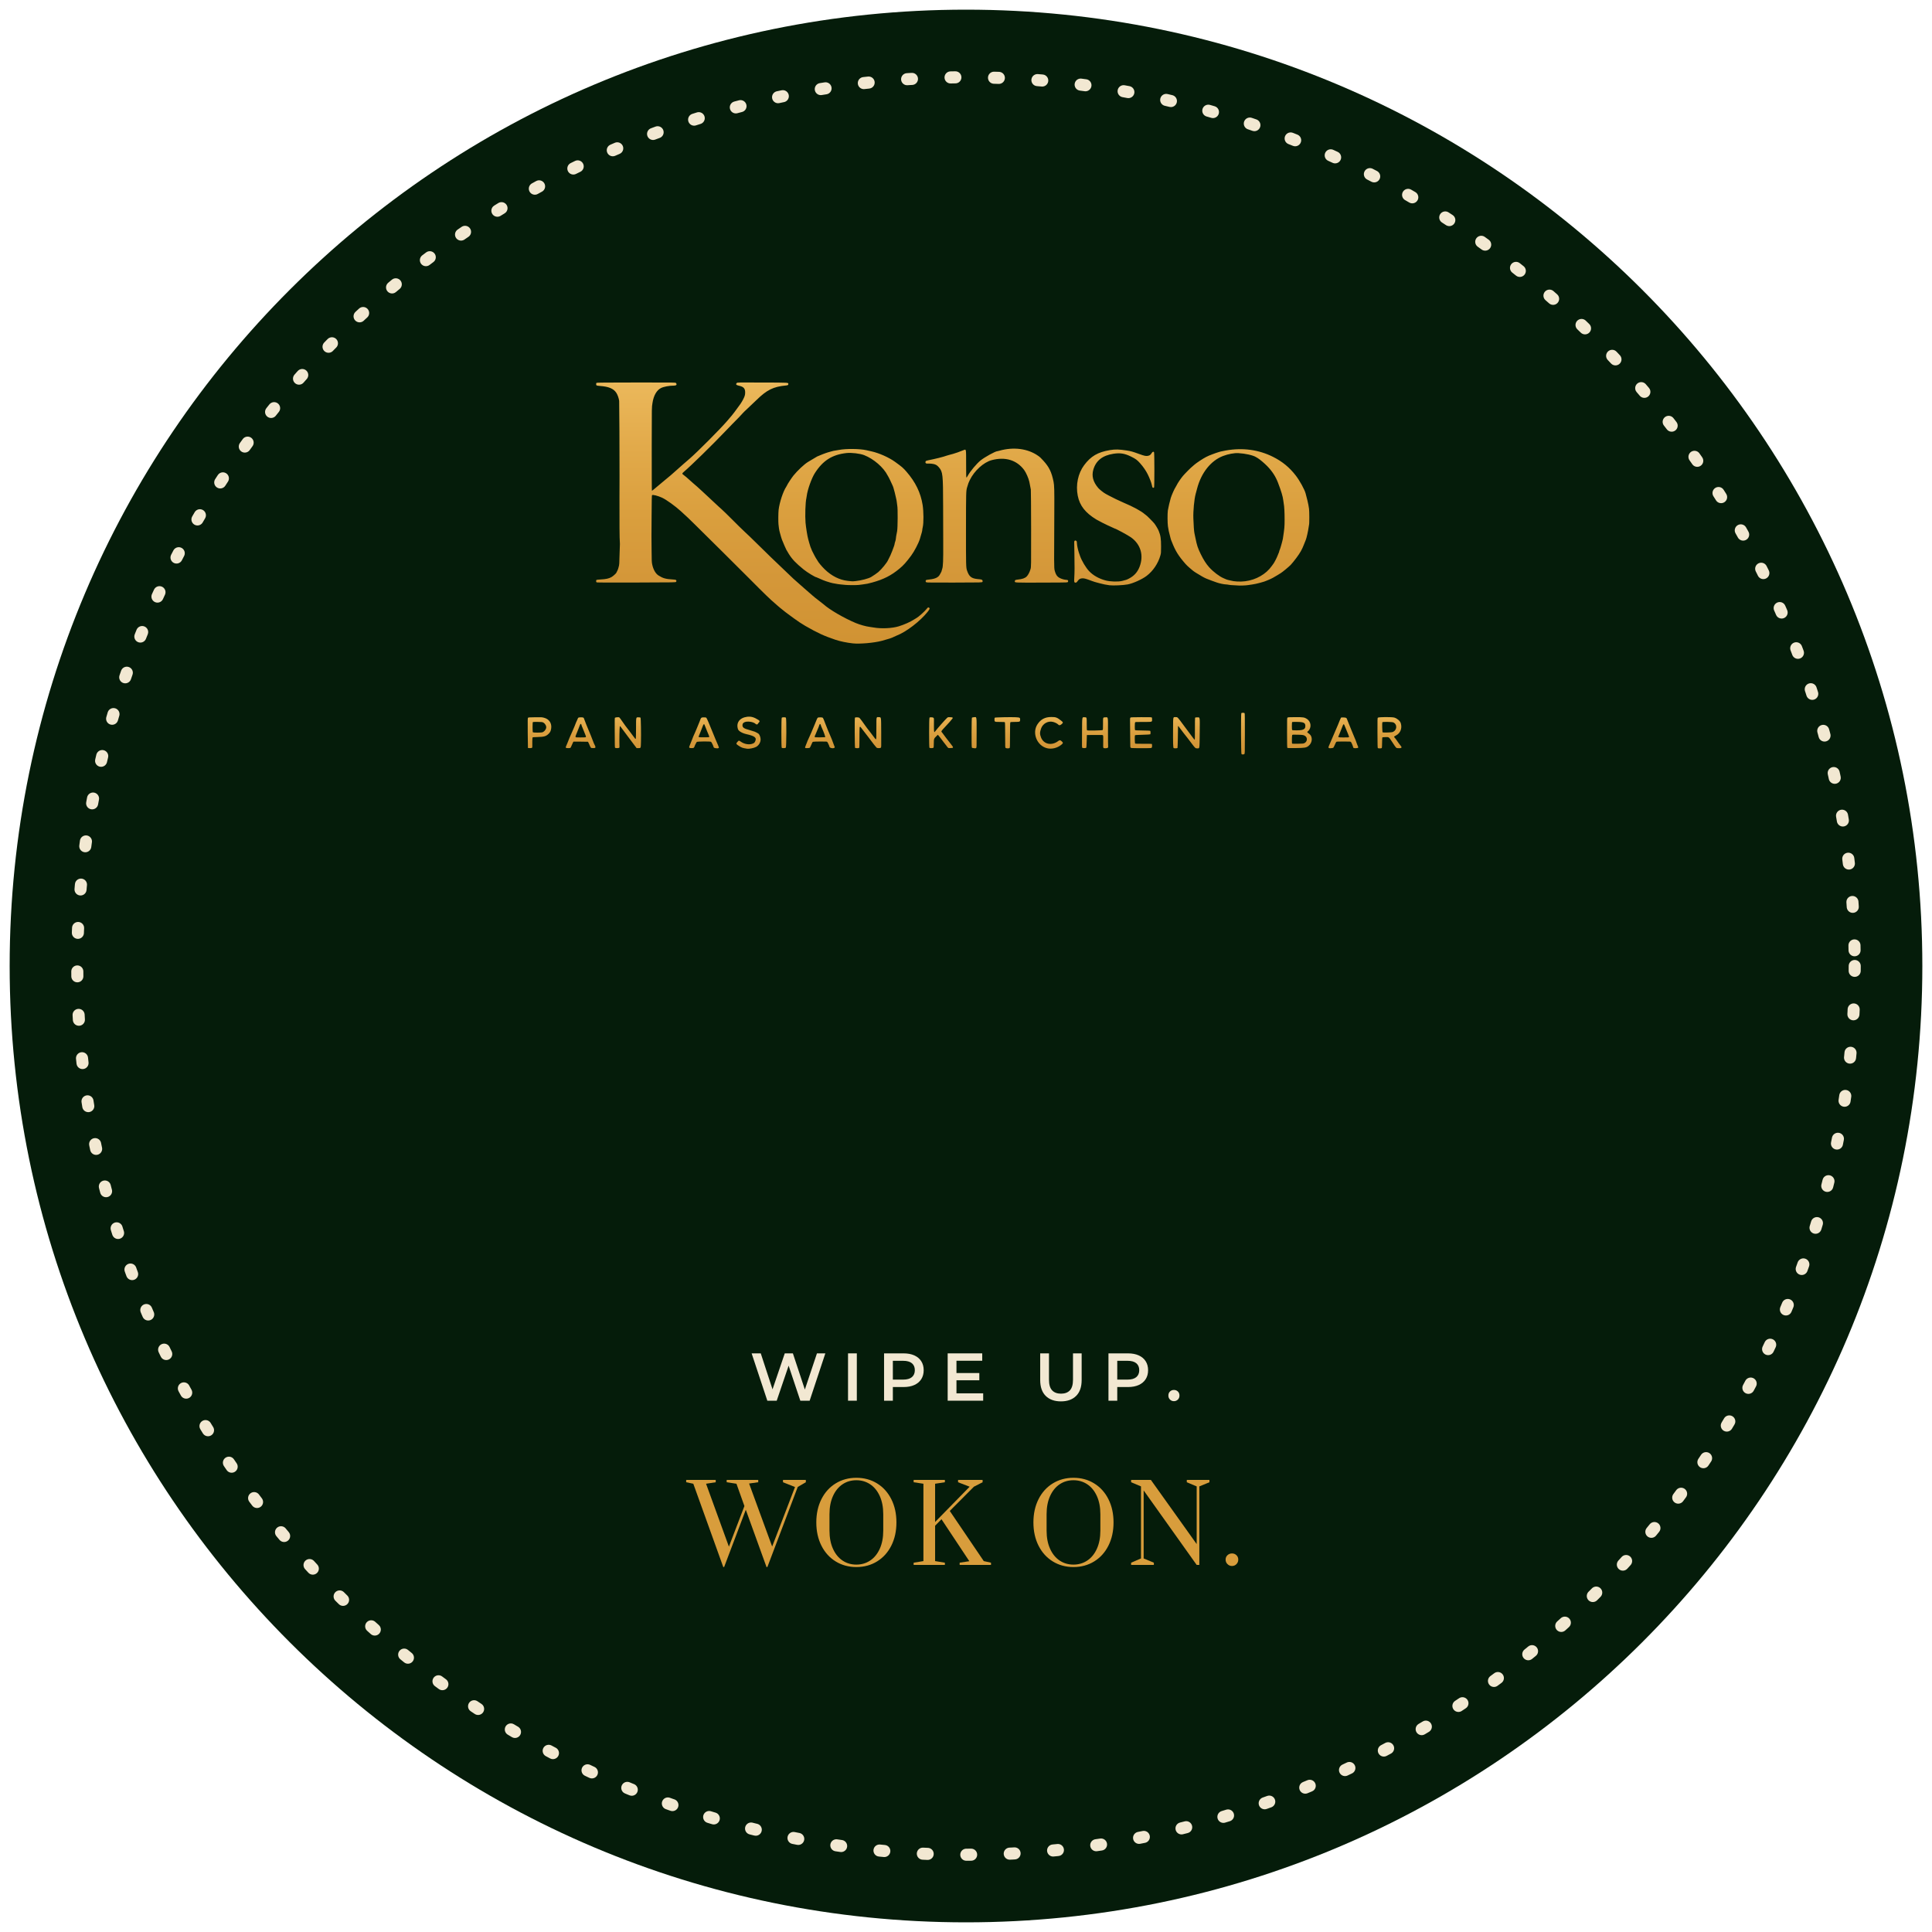
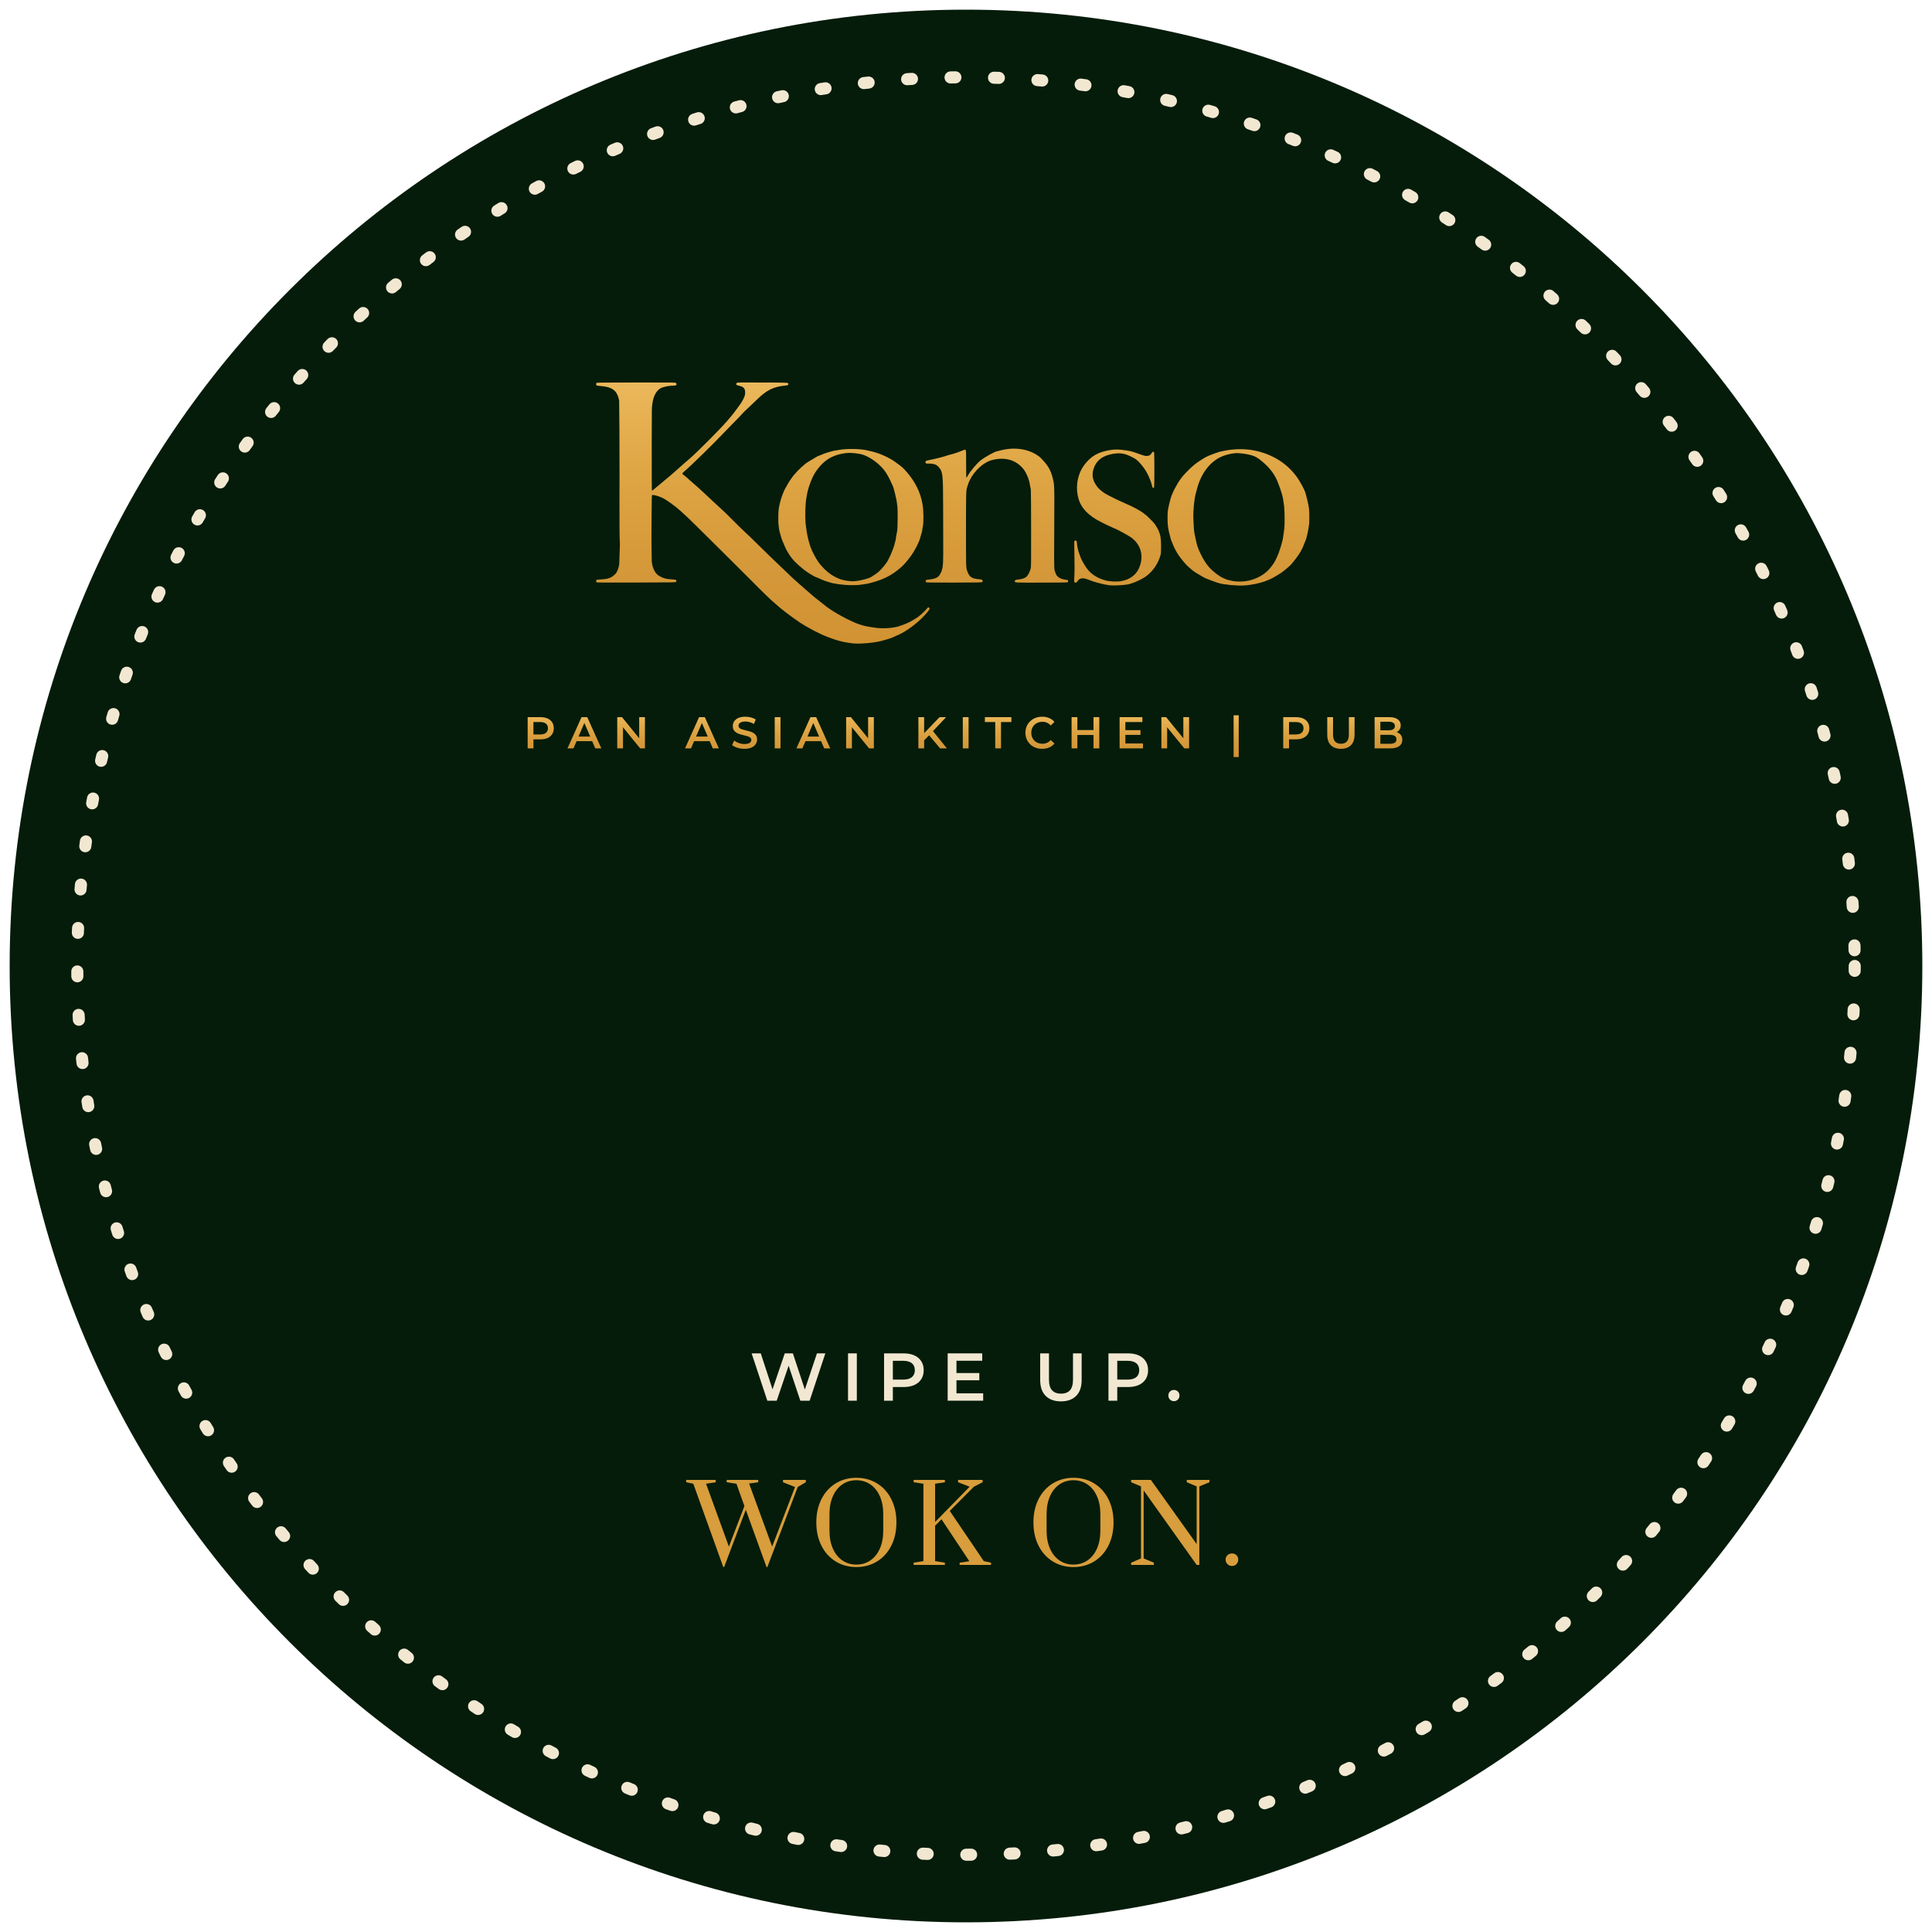
<svg xmlns="http://www.w3.org/2000/svg" viewBox="0 0 400 400">
  <circle cx="200" cy="200" r="198" fill="#051C0A" />
  <circle cx="200" cy="200" r="184" fill="none" stroke="#F2E8D2" stroke-width="2.5" stroke-dasharray="1 8" stroke-linecap="round" />
  <svg x="100.00" y="70.00" width="200.00" height="93.68" viewBox="0 0 950.0 445.0">
    <defs>
      <linearGradient id="konsoFoil" x1="0" y1="0" x2="0" y2="1">
        <stop offset="0" stop-color="#EBB85B" />
        <stop offset=".25" stop-color="#E2AA4A" />
        <stop offset=".5" stop-color="#DA9F3E" />
        <stop offset=".75" stop-color="#D49739" />
        <stop offset="1" stop-color="#D19333" />
      </linearGradient>
    </defs>
    <path transform="translate(95.0 30.0)" fill="url(#konsoFoil)" fill-rule="evenodd" d="M268.75 270.24 C262.92 269.63 256.16 268.23 251.43 266.63 C240.30 262.87 234.21 260.07 222.00 253.07 C218.72 251.19 214.41 248.34 211.02 245.82 C209.59 244.75 207.55 243.26 206.49 242.50 C204.03 240.75 200.64 238.15 199.48 237.12 C198.99 236.69 197.98 235.88 197.23 235.33 C196.49 234.77 195.37 233.83 194.76 233.22 C194.14 232.62 193.01 231.62 192.24 231.00 C188.63 228.09 180.80 220.53 168.58 208.16 C164.50 204.03 143.81 183.41 140.75 180.42 C135.58 175.37 119.15 159.11 113.14 153.10 C108.88 148.83 104.75 144.92 99.62 140.29 C93.80 135.02 85.47 129.03 81.12 126.98 C77.21 125.14 71.88 123.77 71.20 124.45 C70.98 124.67 70.88 129.57 70.80 144.19 C70.75 154.88 70.69 164.07 70.67 164.62 C70.66 165.18 70.67 167.65 70.71 170.12 C70.74 172.60 70.78 176.59 70.79 179.00 C70.84 188.48 70.92 190.38 71.36 192.47 C72.44 197.65 74.72 201.64 77.62 203.48 C81.96 206.22 84.67 206.97 91.69 207.39 C94.17 207.54 94.55 207.62 94.88 208.08 C95.36 208.77 95.35 209.08 94.81 209.73 C94.38 210.27 94.38 210.27 55.80 210.39 C29.46 210.46 17.06 210.42 16.73 210.24 C16.08 209.89 16.05 208.12 16.69 207.79 C16.93 207.67 18.59 207.49 20.38 207.39 C26.01 207.09 28.76 206.50 31.35 205.02 C32.88 204.14 35.59 201.74 36.11 200.80 C37.17 198.87 38.00 196.88 38.22 195.70 C38.35 194.97 38.60 194.04 38.76 193.62 C38.96 193.13 39.10 190.63 39.16 186.38 C39.21 182.80 39.37 178.12 39.51 175.97 C39.65 173.65 39.67 171.36 39.54 170.34 C39.26 168.08 39.12 151.52 39.19 127.25 C39.22 116.46 39.25 107.23 39.25 106.75 C39.30 85.97 39.05 32.92 38.90 31.75 C38.54 29.05 37.31 25.60 36.01 23.69 C33.28 19.63 28.58 17.69 19.96 17.06 C18.22 16.93 16.88 16.71 16.64 16.52 C16.14 16.10 16.12 14.42 16.62 14.00 C16.91 13.77 25.52 13.69 55.64 13.66 C94.29 13.62 94.29 13.62 94.77 14.22 C96.00 15.73 95.16 16.75 92.67 16.75 C88.03 16.76 82.76 17.75 79.98 19.14 C75.75 21.26 72.73 26.60 71.65 33.88 C70.92 38.81 70.97 35.84 70.92 75.75 C70.88 103.76 70.96 120.04 71.12 120.20 C71.17 120.25 72.05 119.58 73.06 118.71 C75.71 116.44 81.45 111.63 83.62 109.88 C88.21 106.16 91.39 103.44 94.75 100.37 C96.74 98.55 100.18 95.49 102.40 93.59 C104.61 91.68 107.25 89.40 108.27 88.52 C115.77 82.04 137.95 59.76 144.78 51.86 C149.53 46.37 150.24 45.51 152.51 42.48 C158.08 35.07 159.03 33.67 160.70 30.51 C162.37 27.33 162.79 25.95 162.81 23.50 C162.84 19.56 161.27 17.81 156.78 16.85 C153.94 16.24 153.29 15.44 154.57 14.16 C155.14 13.59 155.14 13.59 179.75 13.68 C206.85 13.78 205.25 13.68 205.25 15.28 C205.25 16.17 204.78 16.42 202.74 16.62 C190.52 17.80 184.19 20.92 174.14 30.73 C171.65 33.15 167.57 37.03 165.06 39.35 C162.55 41.68 160.50 43.68 160.50 43.79 C160.50 43.99 154.31 50.43 150.22 54.48 C149.17 55.52 146.07 58.74 143.32 61.62 C130.79 74.79 109.59 95.51 102.43 101.59 C100.67 103.09 100.64 103.50 102.25 104.58 C103.40 105.35 105.48 107.14 111.46 112.53 C112.74 113.68 114.66 115.34 115.71 116.21 C116.76 117.08 118.81 118.94 120.25 120.35 C121.69 121.76 123.83 123.74 125.00 124.76 C126.17 125.78 128.98 128.41 131.25 130.60 C133.52 132.79 136.12 135.21 137.04 135.98 C139.51 138.05 147.39 145.63 151.25 149.63 C153.11 151.56 155.64 154.09 156.88 155.24 C158.11 156.40 160.70 158.88 162.62 160.76 C164.55 162.63 166.57 164.53 167.12 164.98 C167.68 165.43 172.91 170.54 178.75 176.34 C184.60 182.13 191.80 189.12 194.75 191.85 C197.71 194.59 201.71 198.42 203.64 200.35 C207.24 203.95 213.52 209.74 215.99 211.74 C216.75 212.35 218.67 214.04 220.25 215.50 C221.83 216.96 224.08 218.93 225.25 219.88 C226.42 220.83 228.19 222.36 229.19 223.29 C230.19 224.21 232.78 226.29 234.94 227.91 C237.11 229.53 239.38 231.31 240.00 231.87 C245.76 237.08 260.12 245.43 271.46 250.17 C275.61 251.90 281.47 253.54 285.12 254.00 C286.23 254.14 288.06 254.42 289.21 254.62 C296.83 255.96 307.33 255.46 313.88 253.45 C319.27 251.79 325.28 249.12 328.88 246.77 C329.84 246.14 330.99 245.44 331.44 245.21 C333.28 244.26 339.45 238.70 341.26 236.37 C342.46 234.81 342.86 234.60 343.66 235.13 C344.65 235.77 344.40 236.51 342.23 239.25 C334.96 248.44 321.11 259.05 311.74 262.60 C310.85 262.93 309.61 263.49 308.99 263.85 C307.22 264.84 303.52 266.05 297.12 267.74 C289.48 269.76 275.75 270.96 268.75 270.24 Z M646.75 213.25 C645.99 213.14 644.19 213.03 642.75 213.02 C641.31 213.00 639.39 212.82 638.50 212.62 C637.61 212.43 636.31 212.26 635.62 212.25 C633.80 212.23 628.94 211.20 626.50 210.31 C625.33 209.89 622.97 209.04 621.25 208.42 C616.87 206.86 615.01 206.02 612.08 204.34 C606.88 201.34 604.33 199.71 602.83 198.44 C601.98 197.72 600.41 196.38 599.33 195.47 C598.26 194.55 596.70 193.04 595.87 192.09 C588.84 184.05 585.88 179.25 582.34 170.12 C582.12 169.57 581.80 168.77 581.62 168.34 C581.43 167.90 581.21 167.12 581.12 166.59 C581.03 166.06 580.70 164.72 580.38 163.62 C579.62 161.01 579.09 158.51 578.60 155.12 C578.13 151.91 578.08 142.48 578.51 139.50 C578.85 137.15 580.54 129.96 581.39 127.20 C582.34 124.15 585.03 118.14 586.24 116.39 C586.63 115.82 587.12 114.95 587.33 114.45 C587.96 112.93 591.29 108.01 593.30 105.62 C595.27 103.29 601.06 97.44 602.38 96.47 C602.79 96.16 603.74 95.33 604.50 94.62 C606.23 93.01 613.15 88.43 616.12 86.92 C618.35 85.80 619.59 85.27 622.25 84.29 C623.01 84.02 624.54 83.45 625.65 83.03 C626.77 82.61 628.19 82.15 628.81 82.02 C629.43 81.88 630.21 81.66 630.55 81.53 C630.90 81.40 633.13 80.95 635.52 80.53 C652.16 77.60 667.89 79.72 682.00 86.81 C691.12 91.39 698.09 97.12 704.31 105.15 C708.13 110.08 712.94 118.81 714.00 122.75 C715.39 127.90 716.54 132.66 716.74 134.06 C716.86 134.92 717.14 136.64 717.36 137.88 C717.72 139.92 717.74 152.91 717.38 153.49 C717.33 153.57 717.17 154.59 717.02 155.76 C716.51 159.71 714.90 166.85 714.13 168.59 C713.81 169.30 713.03 171.26 712.38 172.95 C710.43 178.04 708.65 181.16 704.76 186.38 C702.81 188.99 700.35 192.01 699.29 193.09 C697.36 195.07 691.13 200.21 689.50 201.17 C689.02 201.45 687.56 202.36 686.25 203.18 C683.29 205.06 680.15 206.72 677.89 207.62 C676.94 207.99 675.98 208.40 675.77 208.52 C673.96 209.51 664.99 211.91 661.75 212.27 C660.58 212.40 658.78 212.67 657.75 212.87 C655.50 213.30 648.67 213.54 646.75 213.25 Z M521.12 213.08 C518.44 212.75 514.07 211.88 512.03 211.27 C510.71 210.88 509.01 210.43 508.25 210.27 C507.49 210.12 505.36 209.42 503.50 208.73 C498.04 206.69 496.52 206.26 494.77 206.25 C492.64 206.25 491.20 206.94 490.16 208.46 C488.99 210.15 488.58 210.50 487.76 210.50 C486.38 210.50 486.22 209.87 486.49 205.61 C486.82 200.27 486.85 194.64 486.62 182.25 C486.51 176.27 486.42 170.99 486.42 170.53 C486.42 169.16 487.47 168.62 488.50 169.45 C488.98 169.83 489.06 170.18 489.12 172.01 C489.18 174.04 490.16 178.57 491.11 181.25 C491.33 181.87 491.79 183.20 492.14 184.22 C493.72 188.86 497.92 195.89 501.09 199.21 C505.12 203.43 510.73 206.60 517.25 208.33 C521.93 209.58 529.58 209.80 533.62 208.80 C537.49 207.84 537.82 207.73 539.88 206.70 C545.18 204.05 548.57 200.38 550.67 195.00 C555.04 183.80 551.83 172.77 542.21 165.93 C539.24 163.82 527.09 157.25 526.15 157.25 C526.10 157.25 524.52 156.52 522.63 155.63 C520.75 154.73 519.15 154.00 519.07 154.00 C518.77 154.00 509.91 149.45 508.29 148.47 C497.35 141.83 491.83 134.77 489.89 124.96 C487.80 114.37 490.18 103.03 496.18 94.98 C502.79 86.11 509.65 82.11 521.62 80.15 C526.92 79.29 530.44 79.37 538.05 80.53 C542.21 81.17 543.95 81.66 550.24 83.96 C555.79 86.00 557.35 86.28 559.55 85.64 C561.01 85.21 561.62 84.67 562.84 82.75 C563.48 81.74 564.42 81.47 564.92 82.15 C565.38 82.77 565.41 116.49 564.95 116.95 C564.79 117.11 564.40 117.25 564.11 117.25 C563.47 117.25 563.17 116.61 562.74 114.38 C562.32 112.22 560.48 107.46 558.69 103.89 C556.86 100.24 554.31 96.54 551.26 93.12 C548.31 89.81 547.00 88.84 542.38 86.55 C536.12 83.44 531.64 82.72 525.05 83.74 C514.28 85.42 507.88 90.43 505.26 99.25 C503.39 105.56 504.95 111.45 510.12 117.48 C511.35 118.92 515.45 122.16 517.21 123.08 C517.57 123.28 518.94 124.03 520.25 124.75 C523.44 126.51 531.20 130.26 534.76 131.75 C544.33 135.76 552.37 140.12 555.78 143.15 C556.46 143.76 557.10 144.25 557.21 144.25 C557.53 144.25 564.06 150.81 565.22 152.30 C566.53 153.98 568.79 157.78 569.47 159.44 C571.37 164.06 571.86 167.30 571.85 175.12 C571.84 181.18 571.82 181.45 571.15 183.84 C568.96 191.64 563.93 199.09 557.62 203.87 C553.16 207.26 544.30 211.25 539.00 212.25 C534.65 213.07 524.76 213.53 521.12 213.08 Z M261.62 212.74 C260.66 212.64 258.47 212.43 256.75 212.27 C255.03 212.11 252.99 211.81 252.21 211.61 C251.44 211.41 250.54 211.25 250.21 211.25 C249.37 211.25 244.43 209.92 242.38 209.14 C241.41 208.77 240.06 208.27 239.38 208.02 C238.69 207.77 237.03 207.04 235.69 206.41 C234.36 205.77 233.15 205.25 233.00 205.25 C231.79 205.25 223.91 200.47 220.34 197.57 C212.57 191.25 209.08 187.59 205.74 182.25 C203.39 178.49 203.02 177.77 201.48 174.17 C198.80 167.86 198.52 167.15 198.15 165.62 C197.95 164.80 197.44 163.01 197.03 161.65 C196.61 160.28 196.16 158.15 196.02 156.90 C195.88 155.65 195.69 154.01 195.59 153.25 C195.30 150.98 195.38 141.81 195.70 139.00 C196.57 131.57 200.20 120.61 203.29 116.08 C203.68 115.51 204.00 114.94 204.00 114.81 C204.00 114.29 208.49 107.43 210.25 105.25 C214.25 100.31 220.79 94.17 224.49 91.88 C226.91 90.37 232.89 86.81 233.63 86.43 C235.22 85.62 242.73 82.74 244.27 82.36 C245.15 82.14 246.72 81.70 247.75 81.39 C248.78 81.07 250.30 80.73 251.12 80.64 C251.95 80.54 253.69 80.26 255.00 80.00 C261.90 78.64 275.38 78.76 282.00 80.25 C283.31 80.54 285.58 81.05 287.06 81.39 C294.67 83.11 304.26 87.39 310.25 91.73 C317.28 96.83 318.13 97.56 321.47 101.41 C330.35 111.62 335.45 122.13 337.35 134.12 C338.37 140.62 338.44 151.80 337.47 155.88 C337.22 156.97 337.00 158.25 337.00 158.72 C337.00 159.55 336.32 162.08 334.59 167.66 C333.32 171.79 329.08 179.89 326.08 183.91 C321.24 190.43 318.57 193.41 314.59 196.72 C306.51 203.46 298.96 207.30 287.72 210.38 C283.53 211.53 282.47 211.74 278.38 212.27 C277.14 212.42 275.39 212.65 274.50 212.76 C272.55 213.02 264.08 213.00 261.62 212.74 Z M341.00 210.18 C340.28 209.82 340.07 208.85 340.56 208.17 C340.82 207.81 341.56 207.65 344.20 207.37 C349.86 206.78 352.94 205.26 354.38 202.36 C354.80 201.52 355.33 200.54 355.57 200.18 C355.81 199.81 356.00 199.30 356.00 199.04 C356.00 198.78 356.27 197.84 356.60 196.97 C357.44 194.73 357.68 188.80 357.60 172.00 C357.57 164.64 357.53 148.16 357.50 135.38 C357.44 104.02 357.19 101.68 353.43 97.17 C351.47 94.82 349.83 93.97 346.52 93.58 C344.93 93.40 343.16 93.31 342.59 93.40 C340.72 93.67 339.70 92.81 340.24 91.41 C340.49 90.76 340.84 90.57 342.50 90.24 C350.11 88.72 357.61 86.85 360.88 85.65 C361.84 85.30 362.80 85.01 363.02 85.01 C363.24 85.00 365.15 84.49 367.27 83.86 C370.65 82.86 372.65 82.15 377.55 80.21 C380.28 79.13 380.12 78.33 380.12 93.83 C380.12 103.61 380.20 107.11 380.41 107.18 C380.57 107.23 381.18 106.40 381.76 105.33 C384.17 100.93 390.42 93.46 394.37 90.28 C398.42 87.03 408.90 81.25 410.76 81.25 C410.93 81.25 411.81 81.04 412.72 80.78 C426.74 76.80 440.76 78.62 450.88 85.72 C452.79 87.06 453.45 87.68 456.03 90.51 C461.79 96.83 464.17 101.71 466.11 111.25 C466.83 114.78 466.97 120.01 466.85 139.75 C466.54 191.52 466.56 196.15 467.19 198.48 C468.63 203.85 470.32 205.65 475.34 207.15 C476.44 207.48 477.86 207.75 478.50 207.75 C479.13 207.75 479.85 207.90 480.10 208.07 C480.72 208.53 480.55 209.78 479.81 210.14 C479.40 210.35 472.17 210.44 454.22 210.47 C426.96 210.52 428.00 210.58 428.00 209.17 C428.00 208.05 428.50 207.75 430.75 207.51 C435.56 207.00 438.09 206.11 439.80 204.33 C441.18 202.90 442.71 199.92 443.44 197.25 C444.09 194.88 444.09 194.88 444.04 157.62 C444.01 137.14 443.89 119.76 443.77 119.00 C443.53 117.47 442.93 114.36 442.33 111.50 C441.59 107.96 439.06 102.21 437.13 99.62 C429.83 89.89 418.54 86.49 405.27 90.03 C397.30 92.16 388.23 100.41 383.73 109.62 C382.52 112.11 382.31 112.67 381.10 116.73 C380.05 120.28 380.02 121.30 379.99 157.41 C379.95 193.33 380.01 195.54 380.95 198.40 C382.97 204.52 385.27 206.40 391.50 206.99 C395.38 207.35 395.79 207.47 396.20 208.32 C396.47 208.88 396.47 209.12 396.20 209.69 C395.87 210.38 395.87 210.38 368.75 210.43 C347.43 210.48 341.49 210.42 341.00 210.18 Z M654.58 209.13 C665.19 207.80 675.15 202.11 680.65 194.22 C681.19 193.45 681.93 192.44 682.29 191.97 C683.22 190.79 685.85 185.68 686.46 183.88 C686.73 183.05 687.19 181.93 687.48 181.38 C687.77 180.84 688.00 180.16 688.00 179.88 C688.00 179.60 688.28 178.78 688.62 178.05 C689.17 176.88 691.39 168.93 691.65 167.25 C693.22 156.88 693.32 155.76 693.34 148.50 C693.36 141.68 693.01 135.15 692.49 132.75 C692.36 132.13 692.14 130.64 692.01 129.43 C691.62 125.88 690.01 120.50 686.87 112.28 C684.53 106.15 681.26 101.09 676.32 95.98 C673.63 93.20 668.64 88.99 666.85 87.99 C666.32 87.70 665.52 87.23 665.08 86.96 C662.14 85.17 654.57 83.48 647.88 83.13 C643.76 82.91 638.01 83.98 632.90 85.90 C620.88 90.44 611.35 102.38 607.27 118.02 C606.82 119.73 606.19 122.08 605.87 123.25 C604.46 128.34 603.35 140.06 603.60 147.25 C603.84 154.25 604.26 160.00 604.64 161.75 C604.84 162.64 605.27 164.73 605.60 166.38 C607.15 174.03 607.96 176.49 610.87 182.43 C613.63 188.07 616.10 191.95 619.06 195.27 C623.06 199.76 629.13 204.40 633.28 206.13 C634.16 206.50 635.35 207.02 635.92 207.28 C636.50 207.54 637.14 207.75 637.35 207.75 C637.56 207.75 638.72 208.03 639.93 208.37 C643.80 209.46 649.52 209.76 654.58 209.13 Z M271.29 208.99 C276.63 208.47 284.17 206.49 286.75 204.93 C289.08 203.53 292.52 201.16 293.78 200.08 C297.05 197.28 302.40 190.72 303.35 188.32 C303.62 187.66 304.02 186.84 304.26 186.50 C305.44 184.79 309.74 173.85 309.76 172.54 C309.76 172.17 310.04 171.09 310.38 170.12 C310.72 169.16 311.00 167.93 311.00 167.38 C311.00 166.50 311.31 164.66 312.26 159.86 C312.89 156.72 312.99 136.80 312.39 134.79 C312.33 134.56 312.15 133.21 312.00 131.79 C311.84 130.37 311.60 128.90 311.46 128.54 C311.31 128.17 311.11 127.26 311.01 126.50 C310.90 125.74 310.40 123.61 309.89 121.75 C309.38 119.89 308.80 117.80 308.61 117.09 C308.42 116.38 307.82 114.90 307.26 113.81 C306.71 112.71 305.86 110.88 305.38 109.75 C304.89 108.62 304.29 107.40 304.03 107.04 C303.77 106.67 303.27 105.78 302.90 105.06 C298.93 97.18 289.18 88.74 279.83 85.10 C275.72 83.51 267.39 82.52 262.50 83.05 C248.49 84.56 239.28 90.39 231.38 102.74 C228.13 107.81 224.10 119.14 223.36 125.28 C223.27 126.02 223.11 127.02 222.99 127.50 C222.07 131.29 221.62 144.77 222.19 151.50 C222.58 156.11 224.04 165.08 224.83 167.79 C225.17 168.94 225.61 170.55 225.82 171.38 C226.42 173.76 227.46 176.70 228.57 179.12 C229.66 181.51 232.56 186.87 233.11 187.50 C233.29 187.71 233.64 188.27 233.88 188.75 C234.78 190.53 238.08 194.51 241.06 197.40 C247.79 203.93 255.63 207.87 263.62 208.74 C265.00 208.89 266.46 209.05 266.88 209.09 C268.35 209.26 268.73 209.25 271.29 208.99 Z" />
-     <path transform="translate(30.0 365.0)" fill="url(#konsoFoil)" fill-rule="evenodd" d="M715.93 44.06 C715.43 43.51 715.30 4.42 715.79 3.82 C716.17 3.37 718.60 3.40 718.99 3.86 C719.22 4.14 719.29 8.89 719.27 23.93 C719.25 43.62 719.25 43.62 718.72 44.06 C718.03 44.64 716.45 44.64 715.93 44.06 Z M229.75 38.84 C225.01 38.09 224.52 37.91 221.31 35.84 C218.78 34.21 218.67 33.75 220.37 31.94 C221.61 30.62 221.69 30.61 223.50 31.89 C227.17 34.49 232.17 35.24 235.54 33.70 C236.73 33.15 237.01 32.88 237.59 31.73 C239.43 28.04 237.47 26.40 229.00 24.50 C224.92 23.59 221.37 21.50 220.76 19.65 C218.69 13.38 222.35 8.37 229.68 7.44 C233.55 6.95 236.48 7.77 240.94 10.58 C242.20 11.38 242.32 12.11 241.35 13.02 C240.99 13.35 240.54 13.93 240.34 14.31 C239.88 15.21 238.89 15.23 237.99 14.36 C235.94 12.40 230.08 11.50 227.32 12.72 C225.75 13.42 225.21 14.18 225.16 15.77 C225.10 17.94 226.74 19.10 231.75 20.38 C233.19 20.76 234.68 21.21 235.05 21.40 C235.42 21.59 235.91 21.75 236.14 21.75 C236.84 21.75 240.59 23.64 241.19 24.29 C242.13 25.33 243.00 27.90 243.00 29.67 C243.00 32.60 241.18 35.64 238.59 37.05 C236.54 38.17 231.69 39.15 229.75 38.84 Z M524.75 38.37 C514.78 35.92 509.70 23.39 515.24 14.89 C518.50 9.89 522.70 7.66 528.88 7.65 C533.43 7.64 534.48 8.03 538.69 11.32 C540.65 12.86 540.69 13.30 539.02 14.71 C537.55 15.95 536.63 16.06 535.74 15.11 C534.78 14.10 532.70 13.03 530.62 12.48 C525.82 11.23 520.66 14.01 518.91 18.79 C517.52 22.62 517.49 24.49 518.80 27.80 C521.47 34.57 529.39 36.15 535.79 31.21 C537.06 30.22 537.79 30.29 539.13 31.53 C540.68 32.96 540.62 33.43 538.70 34.98 C534.76 38.17 529.32 39.49 524.75 38.37 Z M198.75 38.31 C197.67 38.22 196.75 37.70 196.75 37.18 C196.75 36.48 194.84 32.50 194.29 32.06 C193.61 31.51 180.69 31.62 180.18 32.19 C179.73 32.69 178.00 36.22 178.00 36.65 C178.00 36.80 177.77 37.23 177.48 37.59 C177.01 38.19 176.81 38.25 175.16 38.25 C172.63 38.25 172.28 37.78 173.25 35.69 C173.52 35.11 174.37 32.99 175.13 31.00 C176.55 27.25 176.86 26.52 178.96 21.88 C179.64 20.36 180.61 18.06 181.11 16.75 C181.61 15.44 182.46 13.34 183.01 12.09 C183.55 10.83 184.00 9.67 184.00 9.51 C184.00 9.36 184.28 8.95 184.61 8.61 C185.16 8.07 185.44 8.00 187.19 8.00 C188.38 8.00 189.31 8.12 189.56 8.31 C190.03 8.67 192.63 14.60 195.24 21.25 C196.24 23.79 197.76 27.51 198.63 29.50 C201.27 35.60 202.00 37.38 202.00 37.69 C202.00 38.09 201.16 38.51 200.45 38.46 C200.14 38.43 199.37 38.37 198.75 38.31 Z M337.50 38.30 C336.74 38.26 336.02 38.12 335.89 37.99 C335.52 37.62 335.41 8.79 335.77 8.35 C336.30 7.72 339.66 7.88 340.28 8.56 C341.33 9.72 343.18 12.21 345.28 15.25 C346.55 17.09 348.40 19.54 351.13 23.00 C352.96 25.32 354.85 27.82 355.63 28.94 C355.85 29.25 356.19 29.50 356.39 29.50 C356.82 29.50 356.83 29.18 356.86 17.04 C356.88 7.09 356.73 7.63 359.32 7.81 C361.69 7.97 361.50 6.72 361.61 23.08 C361.70 37.51 361.70 37.51 361.17 37.88 C360.39 38.42 357.70 38.38 357.04 37.81 C356.41 37.27 353.44 33.45 348.35 26.63 C347.43 25.39 345.64 23.08 344.38 21.50 C343.12 19.92 341.89 18.32 341.64 17.94 C341.07 17.07 340.60 17.06 340.39 17.92 C340.29 18.29 340.22 22.89 340.22 28.15 C340.22 35.26 340.14 37.77 339.92 37.94 C339.45 38.31 338.97 38.38 337.50 38.30 Z M452.55 38.27 C451.56 38.18 450.89 37.99 450.74 37.75 C450.32 37.08 450.43 8.62 450.85 8.27 C451.05 8.11 451.99 7.91 452.95 7.83 C455.64 7.60 455.45 6.37 455.45 23.31 C455.46 37.75 455.46 37.75 454.92 38.13 C454.63 38.33 454.33 38.48 454.26 38.46 C454.18 38.44 453.42 38.36 452.55 38.27 Z M484.06 38.11 C483.50 37.72 483.50 37.72 483.50 25.41 C483.50 16.17 483.43 13.03 483.20 12.80 C482.99 12.59 481.59 12.50 478.51 12.50 C473.08 12.50 473.00 12.46 473.00 10.14 C473.00 9.18 473.12 8.46 473.31 8.31 C473.73 7.97 489.48 7.64 493.89 7.88 C497.96 8.10 498.25 8.26 498.25 10.25 C498.25 12.36 498.05 12.45 493.09 12.48 C489.63 12.50 488.82 12.57 488.59 12.89 C488.39 13.16 488.30 16.82 488.29 25.57 C488.27 36.92 488.23 37.89 487.84 38.18 C487.22 38.63 484.73 38.59 484.06 38.11 Z M580.27 38.02 C579.86 37.61 579.84 37.11 579.95 31.96 C580.03 27.93 579.98 26.19 579.77 25.79 C579.48 25.24 579.48 25.24 571.68 25.31 L563.88 25.38 L563.70 31.46 C563.59 35.52 563.43 37.66 563.23 37.90 C562.88 38.32 560.22 38.38 559.47 37.98 C558.98 37.72 558.98 37.50 559.10 23.19 C559.24 6.58 559.04 7.88 561.53 7.88 C563.79 7.88 563.75 7.76 563.75 14.64 C563.75 19.55 563.81 20.49 564.13 20.76 C564.62 21.16 578.93 20.87 579.43 20.45 C579.67 20.25 579.75 18.76 579.75 14.38 C579.75 7.68 579.62 8.02 582.12 7.96 C584.87 7.88 584.67 6.73 584.64 22.16 C584.63 29.43 584.69 35.80 584.78 36.32 C585.03 37.81 584.49 38.28 582.41 38.38 C581.04 38.45 580.63 38.38 580.27 38.02 Z M614.27 38.32 C608.37 38.25 607.34 38.19 606.96 37.84 C606.55 37.47 606.51 36.88 606.52 31.40 C606.52 28.09 606.46 21.66 606.38 17.12 C606.25 10.13 606.29 8.80 606.59 8.38 C606.95 7.89 607.30 7.88 617.00 7.82 C623.51 7.78 627.21 7.84 627.52 8.01 C627.92 8.23 628.00 8.55 628.00 9.99 C628.00 12.65 628.53 12.50 619.37 12.50 C611.86 12.50 611.51 12.52 611.26 12.98 C610.95 13.57 610.92 19.98 611.23 20.47 C611.40 20.75 612.86 20.84 618.64 20.91 C623.39 20.98 625.95 21.10 626.17 21.28 C626.60 21.64 626.62 24.35 626.19 24.69 C626.01 24.83 622.79 25.02 618.62 25.12 C613.61 25.24 611.32 25.39 611.19 25.59 C610.82 26.16 610.97 33.41 611.36 33.73 C611.62 33.95 613.84 34.02 619.58 33.98 C623.90 33.96 627.57 34.01 627.72 34.11 C627.88 34.20 628.00 34.97 628.00 35.87 C628.00 38.12 627.82 38.25 624.67 38.25 C623.27 38.26 621.90 38.29 621.62 38.32 C621.35 38.36 618.04 38.36 614.27 38.32 Z M649.21 38.18 C648.68 37.65 648.54 33.06 648.64 19.38 C648.73 6.77 648.51 7.75 651.19 7.75 C653.18 7.75 652.77 7.32 659.10 15.88 C668.03 27.94 669.60 30.00 669.89 30.00 C670.10 30.00 670.17 27.31 670.14 19.56 C670.12 13.82 670.19 8.87 670.29 8.56 C670.47 8.05 670.64 8.00 672.35 8.00 C675.24 8.00 675.02 6.65 674.85 23.37 C674.68 39.70 674.87 38.50 672.40 38.50 C670.70 38.50 670.45 38.30 667.71 34.69 C666.43 33.00 664.23 30.11 662.82 28.25 C661.41 26.39 659.68 24.20 658.98 23.38 C658.28 22.55 656.92 20.75 655.97 19.38 C654.26 16.93 653.49 16.13 653.51 16.80 C653.58 20.32 653.18 37.92 653.02 38.08 C652.58 38.52 649.63 38.59 649.21 38.18 Z M801.93 38.22 C801.35 37.89 801.39 37.17 802.09 35.65 C802.41 34.95 802.93 33.76 803.24 33.00 C803.55 32.24 803.95 31.29 804.13 30.88 C806.57 25.39 809.99 17.45 810.75 15.50 C812.10 12.05 813.55 8.61 813.79 8.33 C813.98 8.10 814.69 8.03 816.27 8.09 C818.63 8.17 819.32 8.48 819.64 9.60 C819.73 9.89 820.36 11.47 821.04 13.12 C823.10 18.08 823.18 18.27 824.34 21.27 C824.96 22.85 825.99 25.33 826.63 26.77 C827.28 28.20 828.01 29.94 828.25 30.62 C829.66 34.64 829.98 35.48 830.34 36.19 C830.92 37.30 830.87 37.97 830.19 38.10 C827.63 38.62 825.75 38.32 825.75 37.38 C825.75 36.77 824.23 33.04 823.71 32.39 C823.21 31.75 823.21 31.75 816.40 31.75 C811.32 31.75 809.50 31.83 809.22 32.06 C809.01 32.23 808.35 33.53 807.76 34.93 C807.16 36.34 806.49 37.65 806.27 37.84 C805.78 38.27 802.53 38.55 801.93 38.22 Z M850.01 38.14 C849.78 37.86 849.70 34.20 849.67 23.27 C849.64 9.70 849.66 8.73 850.08 8.32 C850.81 7.58 864.16 7.51 866.34 8.24 C869.30 9.22 871.95 11.57 872.61 13.80 C874.13 18.89 872.20 23.63 867.70 25.90 C865.89 26.81 865.69 27.14 866.52 27.89 C866.81 28.15 867.35 28.82 867.73 29.37 C869.88 32.52 871.67 34.99 872.41 35.81 C874.11 37.71 873.42 38.53 870.29 38.32 C867.86 38.15 868.36 38.63 864.58 32.88 C860.76 27.06 861.15 27.36 857.60 27.42 C855.99 27.45 854.58 27.57 854.47 27.68 C854.35 27.80 854.24 30.08 854.22 32.76 C854.21 35.44 854.09 37.82 853.96 38.06 C853.66 38.64 850.48 38.70 850.01 38.14 Z M14.17 38.06 C14.11 37.96 14.01 31.33 13.97 23.32 C13.88 10.31 13.92 8.73 14.27 8.37 C14.61 8.04 15.65 7.96 21.27 7.89 C27.69 7.81 27.94 7.83 30.20 8.44 C35.16 9.79 37.81 13.92 37.01 19.07 C36.64 21.44 36.06 22.64 34.60 24.08 C32.02 26.62 30.10 27.20 23.77 27.34 C20.06 27.42 18.89 27.52 18.72 27.78 C18.51 28.11 18.35 33.90 18.48 36.32 C18.57 38.02 18.29 38.25 16.11 38.25 C15.10 38.25 14.23 38.17 14.17 38.06 Z M51.50 37.75 C51.30 37.37 51.35 37.02 51.76 36.19 C52.05 35.60 52.50 34.56 52.75 33.88 C53.65 31.37 56.32 25.05 57.76 22.00 C58.57 20.28 59.56 17.98 59.97 16.88 C60.95 14.27 62.22 11.23 62.47 10.89 C62.57 10.74 62.86 10.10 63.10 9.45 C63.60 8.09 63.72 8.04 66.30 7.96 C68.20 7.90 69.25 8.29 69.25 9.05 C69.25 9.41 73.33 19.60 74.69 22.63 C75.37 24.14 76.07 25.83 76.24 26.38 C76.65 27.62 78.69 32.89 78.99 33.46 C81.26 37.77 81.17 38.30 78.17 38.20 C75.83 38.11 76.13 38.43 74.36 34.25 C73.86 33.08 73.36 32.07 73.25 32.00 C73.14 31.93 69.87 31.88 65.98 31.88 L58.92 31.88 L58.39 32.88 C58.09 33.43 57.48 34.80 57.03 35.92 C56.09 38.25 56.09 38.25 53.61 38.25 C52.03 38.25 51.73 38.18 51.50 37.75 Z M100.00 38.00 C99.70 37.81 99.62 37.13 99.61 34.57 C99.60 32.81 99.56 26.28 99.52 20.06 C99.46 11.95 99.52 8.65 99.72 8.41 C100.07 7.99 103.36 7.66 103.97 7.98 C104.21 8.11 105.47 9.78 106.75 11.67 C109.04 15.06 110.44 16.95 113.81 21.24 C114.74 22.41 116.41 24.64 117.52 26.19 C119.73 29.25 119.96 29.48 120.26 28.99 C120.37 28.81 120.47 24.21 120.49 18.77 C120.52 7.22 120.36 7.91 123.04 7.95 C124.14 7.97 124.70 8.09 124.89 8.35 C125.25 8.84 125.54 24.49 125.34 32.10 C125.17 38.51 125.28 38.25 122.72 38.25 L121.04 38.25 L118.94 35.44 C117.79 33.89 114.99 30.17 112.73 27.17 C108.66 21.77 106.14 18.40 105.38 17.31 C104.41 15.95 104.34 16.39 104.17 24.56 C104.08 28.86 104.07 33.53 104.15 34.94 C104.26 36.80 104.22 37.61 104.00 37.88 C103.64 38.31 100.62 38.40 100.00 38.00 Z M263.76 37.89 C263.28 37.31 263.32 8.82 263.80 8.34 C264.39 7.75 267.47 7.77 267.90 8.37 C268.51 9.20 268.41 37.28 267.79 37.84 C267.19 38.38 264.20 38.42 263.76 37.89 Z M286.92 38.08 C286.61 37.78 286.74 36.99 287.27 35.96 C287.55 35.41 288.07 34.09 288.43 33.04 C288.78 31.99 289.54 30.17 290.13 29.00 C291.19 26.87 293.62 21.26 296.14 15.12 C296.87 13.34 297.77 11.14 298.13 10.25 C298.50 9.36 298.98 8.48 299.20 8.31 C299.73 7.89 303.52 7.89 304.05 8.31 C304.52 8.68 305.11 10.05 307.52 16.38 C308.53 19.04 310.30 23.32 311.24 25.38 C312.32 27.74 313.73 31.28 314.38 33.25 C314.76 34.42 315.28 35.79 315.53 36.30 C316.10 37.42 316.09 37.37 315.61 37.86 C314.57 38.90 310.75 38.14 310.75 36.89 C310.75 36.38 309.06 32.73 308.57 32.19 C308.20 31.78 307.61 31.75 301.68 31.76 C298.12 31.77 294.93 31.89 294.60 32.01 C293.99 32.24 293.86 32.46 292.49 35.75 C292.05 36.78 291.52 37.77 291.30 37.94 C290.89 38.26 287.22 38.39 286.92 38.08 Z M409.05 37.95 C408.57 37.47 408.62 9.02 409.11 8.36 C409.40 7.96 409.73 7.88 411.04 7.93 C413.03 8.00 413.57 8.51 413.48 10.24 C413.44 10.86 413.44 13.88 413.46 16.94 C413.51 23.20 413.57 23.38 415.06 21.31 C416.52 19.28 424.84 9.88 426.34 8.57 C427.22 7.79 427.29 7.77 429.38 7.84 C431.82 7.92 432.32 8.19 431.75 9.11 C431.17 10.03 427.32 14.39 423.87 18.01 C420.76 21.27 420.39 21.89 421.16 22.53 C421.38 22.71 421.85 23.32 422.20 23.87 C422.82 24.86 426.49 29.67 430.33 34.53 C432.96 37.85 432.92 38.10 429.84 38.20 C427.27 38.28 427.61 38.48 425.50 35.58 C425.02 34.92 423.94 33.53 423.10 32.50 C422.27 31.47 421.12 29.95 420.55 29.12 C419.99 28.30 419.02 27.06 418.41 26.38 L417.29 25.12 L416.01 26.37 C413.42 28.90 413.38 29.03 413.35 33.53 C413.33 36.33 413.23 37.59 413.01 37.87 C412.61 38.34 409.51 38.41 409.05 37.95 Z M761.06 37.97 C760.82 37.72 760.75 34.40 760.75 23.08 C760.75 8.51 760.75 8.51 761.31 8.16 C761.76 7.89 763.34 7.81 768.77 7.78 C776.51 7.75 777.83 7.95 780.24 9.49 C784.48 12.22 785.07 18.26 781.41 21.56 C780.23 22.62 780.12 22.38 782.61 24.25 C786.14 26.91 785.80 32.92 781.94 36.02 C779.65 37.86 778.35 38.08 769.38 38.19 C763.11 38.27 761.31 38.22 761.06 37.97 Z M777.77 33.35 C780.60 32.04 781.11 28.22 778.69 26.42 C777.21 25.33 776.38 25.18 771.08 25.06 C766.18 24.95 766.04 24.96 765.77 25.47 C765.49 25.98 765.41 33.40 765.68 33.83 C765.74 33.94 768.24 34.00 771.21 33.95 C776.10 33.88 776.74 33.82 777.77 33.35 Z M70.69 27.59 C71.36 27.41 71.41 26.79 70.84 25.68 C70.62 25.25 70.00 23.67 69.46 22.18 C68.93 20.68 68.16 18.79 67.76 17.97 C67.35 17.16 66.95 16.10 66.86 15.63 C66.63 14.41 66.15 14.08 65.65 14.79 C65.43 15.11 65.25 15.48 65.25 15.63 C65.25 15.77 64.85 16.85 64.35 18.01 C63.86 19.17 63.07 21.17 62.60 22.45 C62.13 23.74 61.58 25.11 61.37 25.50 C60.98 26.26 60.88 27.30 61.17 27.58 C61.37 27.79 69.92 27.80 70.69 27.59 Z M192.45 27.08 C192.49 26.78 192.29 26.07 192.00 25.50 C191.70 24.92 191.08 23.42 190.60 22.16 C190.13 20.90 189.33 18.92 188.84 17.75 C188.35 16.58 187.84 15.36 187.71 15.03 C187.39 14.19 186.76 14.80 186.14 16.55 C185.88 17.28 184.95 19.68 184.06 21.88 C183.17 24.07 182.31 26.19 182.16 26.57 C181.75 27.60 181.92 27.64 187.42 27.63 C192.31 27.63 192.38 27.62 192.45 27.08 Z M306.46 27.51 C306.90 27.46 305.16 22.48 303.27 18.41 C302.71 17.20 302.25 16.01 302.25 15.77 C302.25 15.54 302.09 15.13 301.90 14.87 C301.41 14.20 300.89 14.70 300.51 16.20 C300.35 16.84 299.76 18.33 299.21 19.50 C298.65 20.67 297.94 22.38 297.62 23.31 C297.29 24.24 296.86 25.25 296.64 25.55 C296.23 26.14 296.12 27.28 296.44 27.60 C296.57 27.74 305.33 27.66 306.46 27.51 Z M821.67 27.36 C821.75 27.14 821.58 26.44 821.30 25.79 C821.01 25.15 820.48 23.84 820.12 22.88 C819.76 21.91 818.96 19.94 818.34 18.50 C817.72 17.06 817.11 15.61 816.98 15.29 C816.58 14.30 815.98 14.75 815.39 16.50 C815.09 17.39 814.69 18.40 814.51 18.73 C814.33 19.06 813.70 20.65 813.11 22.26 C812.52 23.87 811.81 25.61 811.52 26.14 C810.69 27.70 810.85 27.75 816.54 27.75 C820.84 27.75 821.54 27.70 821.67 27.36 Z M28.09 22.76 C29.95 22.33 31.78 20.28 32.13 18.24 C32.44 16.41 31.04 13.99 29.12 13.03 C28.25 12.59 27.57 12.52 23.73 12.47 C21.31 12.44 19.20 12.50 19.04 12.60 C18.62 12.86 18.63 22.28 19.05 22.70 C19.41 23.06 26.59 23.11 28.09 22.76 Z M864.23 22.52 C868.85 21.12 869.56 15.09 865.36 13.01 C864.11 12.39 854.64 12.22 854.46 12.81 C854.15 13.88 854.40 22.53 854.75 22.75 C855.23 23.06 863.09 22.87 864.23 22.52 Z M775.48 20.36 C777.86 19.69 778.75 18.64 778.75 16.50 C778.75 13.38 777.12 12.56 770.72 12.47 C768.18 12.44 765.97 12.49 765.80 12.59 C765.38 12.85 765.38 20.03 765.80 20.45 C766.27 20.92 773.73 20.85 775.48 20.36 Z" />
+     <path transform="translate(30.0 365.0)" fill="url(#konsoFoil)" fill-rule="nonzero" d="M13.90 38.50V7.80H26.50Q30.57 7.80 33.50 9.11Q36.42 10.42 38.00 12.87Q39.58 15.33 39.58 18.73Q39.58 22.09 38.00 24.54Q36.42 27.00 33.50 28.31Q30.57 29.62 26.50 29.62H17.05L19.59 26.99V38.50ZM19.59 27.59 17.05 24.81H26.27Q30.02 24.81 31.93 23.21Q33.84 21.62 33.84 18.73Q33.84 15.80 31.93 14.21Q30.02 12.61 26.27 12.61H17.05L19.59 9.83Z M53.08 38.50 66.88 7.80H72.51L86.35 38.50H80.39L68.53 10.84H70.81L58.95 38.50ZM59.46 31.39 60.98 26.92H77.55L79.11 31.39Z M102.00 38.50V7.80H106.69L125.93 31.45H123.59V7.80H129.24V38.50H124.55L105.31 14.85H107.66V38.50Z M168.67 38.50 182.48 7.80H188.11L201.95 38.50H195.98L184.12 10.84H186.40L174.54 38.50ZM175.05 31.39 176.58 26.92H193.14L194.70 31.39Z M227.09 38.93Q223.50 38.93 220.21 37.90Q216.92 36.87 214.97 35.24L216.97 30.83Q218.82 32.29 221.54 33.25Q224.25 34.21 227.10 34.21Q229.51 34.21 230.99 33.69Q232.48 33.17 233.18 32.26Q233.88 31.35 233.88 30.21Q233.88 28.81 232.88 27.96Q231.89 27.12 230.28 26.60Q228.67 26.08 226.72 25.65Q224.77 25.22 222.81 24.62Q220.86 24.03 219.25 23.08Q217.64 22.12 216.64 20.56Q215.65 18.99 215.65 16.53Q215.65 14.03 216.98 11.95Q218.31 9.87 221.05 8.62Q223.80 7.37 228.00 7.37Q230.77 7.37 233.49 8.06Q236.21 8.76 238.24 10.08L236.42 14.52Q234.37 13.27 232.19 12.68Q230.00 12.09 227.95 12.09Q225.62 12.09 224.13 12.66Q222.64 13.23 221.96 14.16Q221.28 15.10 221.28 16.27Q221.28 17.67 222.28 18.52Q223.28 19.36 224.89 19.86Q226.50 20.35 228.45 20.80Q230.40 21.25 232.35 21.82Q234.30 22.40 235.91 23.33Q237.52 24.26 238.52 25.83Q239.52 27.39 239.52 29.81Q239.52 32.27 238.16 34.35Q236.81 36.43 234.05 37.68Q231.30 38.93 227.09 38.93Z M256.88 38.50V7.80H262.57V38.50Z M278.21 38.50 292.02 7.80H297.65L311.49 38.50H305.52L293.66 10.84H295.94L284.08 38.50ZM284.59 31.39 286.12 26.92H302.68L304.24 31.39Z M327.13 38.50V7.80H331.82L351.06 31.45H348.72V7.80H354.38V38.50H349.69L330.45 14.85H332.79V38.50Z M403.22 31.27 402.92 24.50 419.00 7.80H425.43L412.06 22.02L408.88 25.49ZM398.17 38.50V7.80H403.84V38.50ZM419.57 38.50 407.78 24.51 411.55 20.34 426.23 38.50Z M441.85 38.50V7.80H447.54V38.50Z M473.75 38.50V12.62H463.58V7.80H489.62V12.62H479.44V38.50Z M519.84 38.93Q516.31 38.93 513.31 37.77Q510.31 36.61 508.10 34.48Q505.89 32.35 504.66 29.47Q503.43 26.59 503.43 23.15Q503.43 19.71 504.66 16.83Q505.89 13.95 508.12 11.82Q510.35 9.69 513.35 8.53Q516.35 7.37 519.88 7.37Q523.64 7.37 526.76 8.66Q529.88 9.95 532.01 12.47L528.34 15.98Q526.68 14.15 524.61 13.25Q522.55 12.34 520.14 12.34Q517.76 12.34 515.75 13.14Q513.75 13.93 512.27 15.38Q510.79 16.83 509.98 18.81Q509.17 20.78 509.17 23.15Q509.17 25.52 509.98 27.49Q510.79 29.47 512.27 30.92Q513.75 32.37 515.75 33.16Q517.76 33.96 520.14 33.96Q522.55 33.96 524.61 33.05Q526.68 32.15 528.34 30.28L532.01 33.79Q529.88 36.31 526.76 37.62Q523.64 38.93 519.84 38.93Z M570.40 38.50V7.80H576.09V38.50ZM548.84 38.50V7.80H554.53V38.50ZM554.06 25.35V20.47H570.83V25.35Z M596.07 38.50V7.80H618.47V12.59H601.74V33.71H619.08V38.50ZM601.31 25.25V20.58H616.59V25.25Z M637.16 38.50V7.80H641.85L661.09 31.45H658.75V7.80H664.41V38.50H659.72L640.47 14.85H642.82V38.50Z M708.20 47.01V5.96H713.22V47.01Z M757.00 38.50V7.80H769.61Q773.67 7.80 776.60 9.11Q779.53 10.42 781.10 12.87Q782.68 15.33 782.68 18.73Q782.68 22.09 781.10 24.54Q779.53 27.00 776.60 28.31Q773.67 29.62 769.61 29.62H760.15L762.69 26.99V38.50ZM762.69 27.59 760.15 24.81H769.37Q773.12 24.81 775.03 23.21Q776.94 21.62 776.94 18.73Q776.94 15.80 775.03 14.21Q773.12 12.61 769.37 12.61H760.15L762.69 9.83Z M813.71 38.93Q807.41 38.93 803.85 35.39Q800.28 31.84 800.28 25.11V7.80H805.98V24.91Q805.98 29.64 808.01 31.80Q810.05 33.96 813.76 33.96Q817.48 33.96 819.51 31.80Q821.55 29.64 821.55 24.91V7.80H827.14V25.11Q827.14 31.84 823.57 35.39Q820.01 38.93 813.71 38.93Z M846.86 38.50V7.80H861.23Q866.75 7.80 869.65 9.96Q872.54 12.13 872.54 15.79Q872.54 18.23 871.40 19.97Q870.26 21.71 868.35 22.65Q866.45 23.59 864.19 23.59L864.99 22.02Q867.60 22.02 869.65 22.96Q871.71 23.89 872.90 25.70Q874.10 27.51 874.10 30.15Q874.10 34.10 871.08 36.30Q868.05 38.50 862.11 38.50ZM852.52 34.01H861.77Q864.97 34.01 866.66 32.96Q868.36 31.91 868.36 29.62Q868.36 27.32 866.66 26.25Q864.97 25.18 861.77 25.18H852.09V20.74H860.59Q863.57 20.74 865.18 19.69Q866.80 18.64 866.80 16.52Q866.80 14.38 865.18 13.33Q863.57 12.29 860.59 12.29H852.52Z" />
  </svg>
  <g fill="#F2E8D2">
    <path transform="translate(155.24 290) scale(0.014 -0.014)" d="M259 0 27 700H162L336 168L517 700H637L814 165L993 700H1117L885 0H747L574 518L398 0Z" />
    <path transform="translate(174.26 290) scale(0.014 -0.014)" d="M94 0V700H224V0Z" />
    <path transform="translate(181.72 290) scale(0.014 -0.014)" d="M94 0V700H382Q475 700 541.5 670Q608 640 644 584Q680 528 680 451Q680 374 644 318Q608 262 541.5 232Q475 202 382 202H224V0ZM224 312H376Q462 312 505.5 348.5Q549 385 549 451Q549 518 505.5 554Q462 590 376 590H224Z" />
    <path transform="translate(194.89 290) scale(0.014 -0.014)" d="M94 0V700H605V591H224V409H562V302H224V109H619V0Z" />
    <path transform="translate(214.13 290) scale(0.014 -0.014)" d="M395 -10Q251 -10 169.5 71Q88 152 88 305V700H218V310Q218 202 264.5 153Q311 104 396 104Q481 104 527 153Q573 202 573 310V700H701V305Q701 152 619.5 71Q538 -10 395 -10Z" />
    <path transform="translate(228.18 290) scale(0.014 -0.014)" d="M94 0V700H382Q475 700 541.5 670Q608 640 644 584Q680 528 680 451Q680 374 644 318Q608 262 541.5 232Q475 202 382 202H224V0ZM224 312H376Q462 312 505.5 348.5Q549 385 549 451Q549 518 505.5 554Q462 590 376 590H224Z" />
    <path transform="translate(241.34 290) scale(0.014 -0.014)" d="M122 -7Q88 -7 64 16.5Q40 40 40 76Q40 114 64 136.5Q88 159 122 159Q156 159 180 136.5Q204 114 204 76Q204 40 180 16.5Q156 -7 122 -7Z" />
  </g>
  <g fill="#D89D3C">
    <path transform="translate(142.53 324) scale(0.022 -0.022)" d="M328 -20 46 764 -21 778V800H257V778L166 764L381 172L527 554L452 764L360 778V800H657V778L571 766L788 173L1003 733L890 778V800H1105V778L1029 734L743 -20H735L540 519L336 -20Z" />
    <path transform="translate(167.82 324) scale(0.022 -0.022)" d="M54 400Q54 523 102 618.5Q150 714 236 767Q322 820 431 820Q540 820 626 767Q712 714 760 618.5Q808 523 808 400Q808 277 760 181.5Q712 86 626 33Q540 -20 431 -20Q322 -20 236 33Q150 86 102 181.5Q54 277 54 400ZM684 323V477Q684 576 651 648.5Q618 721 560.5 759Q503 797 431 797Q358 797 301 759Q244 721 211 648.5Q178 576 178 477V323Q178 224 211 151.5Q244 79 301 41Q358 3 431 3Q503 3 560.5 41Q618 79 651 151.5Q684 224 684 323Z" />
    <path transform="translate(188.28 324) scale(0.022 -0.022)" d="M40 0V21L132 36V764L40 778V800H334V778L242 764V404L567 736L458 778V800H689V778L607 736L380 508L700 36L768 21V0H473V21L564 35L302 430L242 369V36L334 21V0Z" />
    <path transform="translate(212.77 324) scale(0.022 -0.022)" d="M54 400Q54 523 102 618.5Q150 714 236 767Q322 820 431 820Q540 820 626 767Q712 714 760 618.5Q808 523 808 400Q808 277 760 181.5Q712 86 626 33Q540 -20 431 -20Q322 -20 236 33Q150 86 102 181.5Q54 277 54 400ZM684 323V477Q684 576 651 648.5Q618 721 560.5 759Q503 797 431 797Q358 797 301 759Q244 721 211 648.5Q178 576 178 477V323Q178 224 211 151.5Q244 79 301 41Q358 3 431 3Q503 3 560.5 41Q618 79 651 151.5Q684 224 684 323Z" />
    <path transform="translate(233.24 324) scale(0.022 -0.022)" d="M43 0V21L136 61V739L43 778V800H229L660 196V739L567 778V800H780V778L685 739V0H660L161 701V61L257 21V0Z" />
    <path transform="translate(252.65 324) scale(0.022 -0.022)" d="M50 50Q50 75 67.5 91.5Q85 108 110 108Q135 108 152 91.5Q169 75 169 50Q169 25 152 7.5Q135 -10 110 -10Q85 -10 67.5 7.5Q50 25 50 50Z" />
  </g>
</svg>
